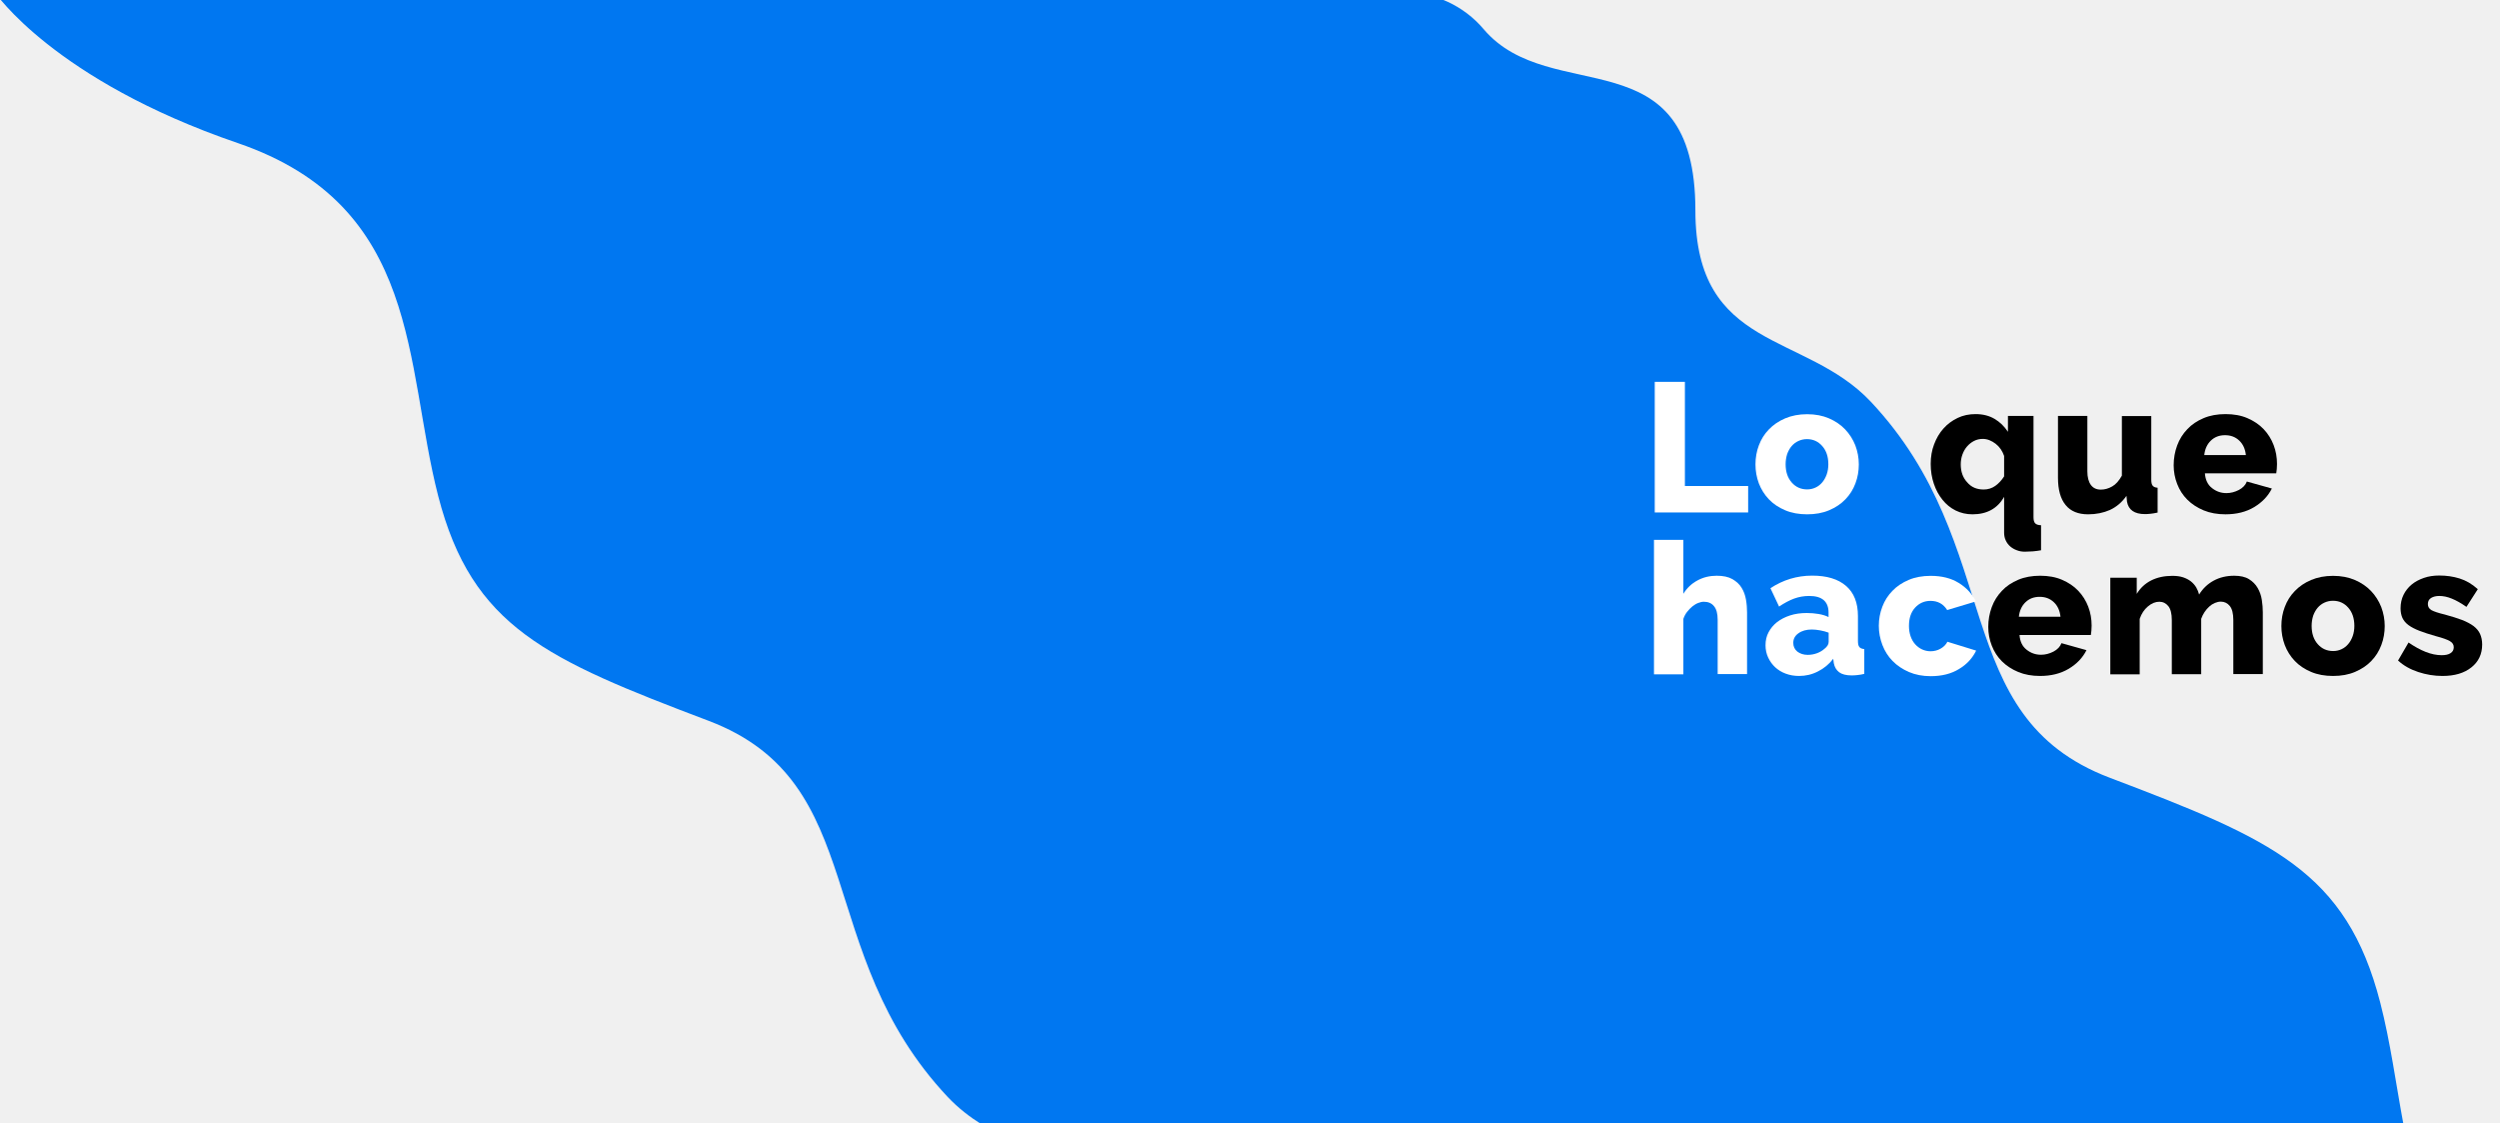
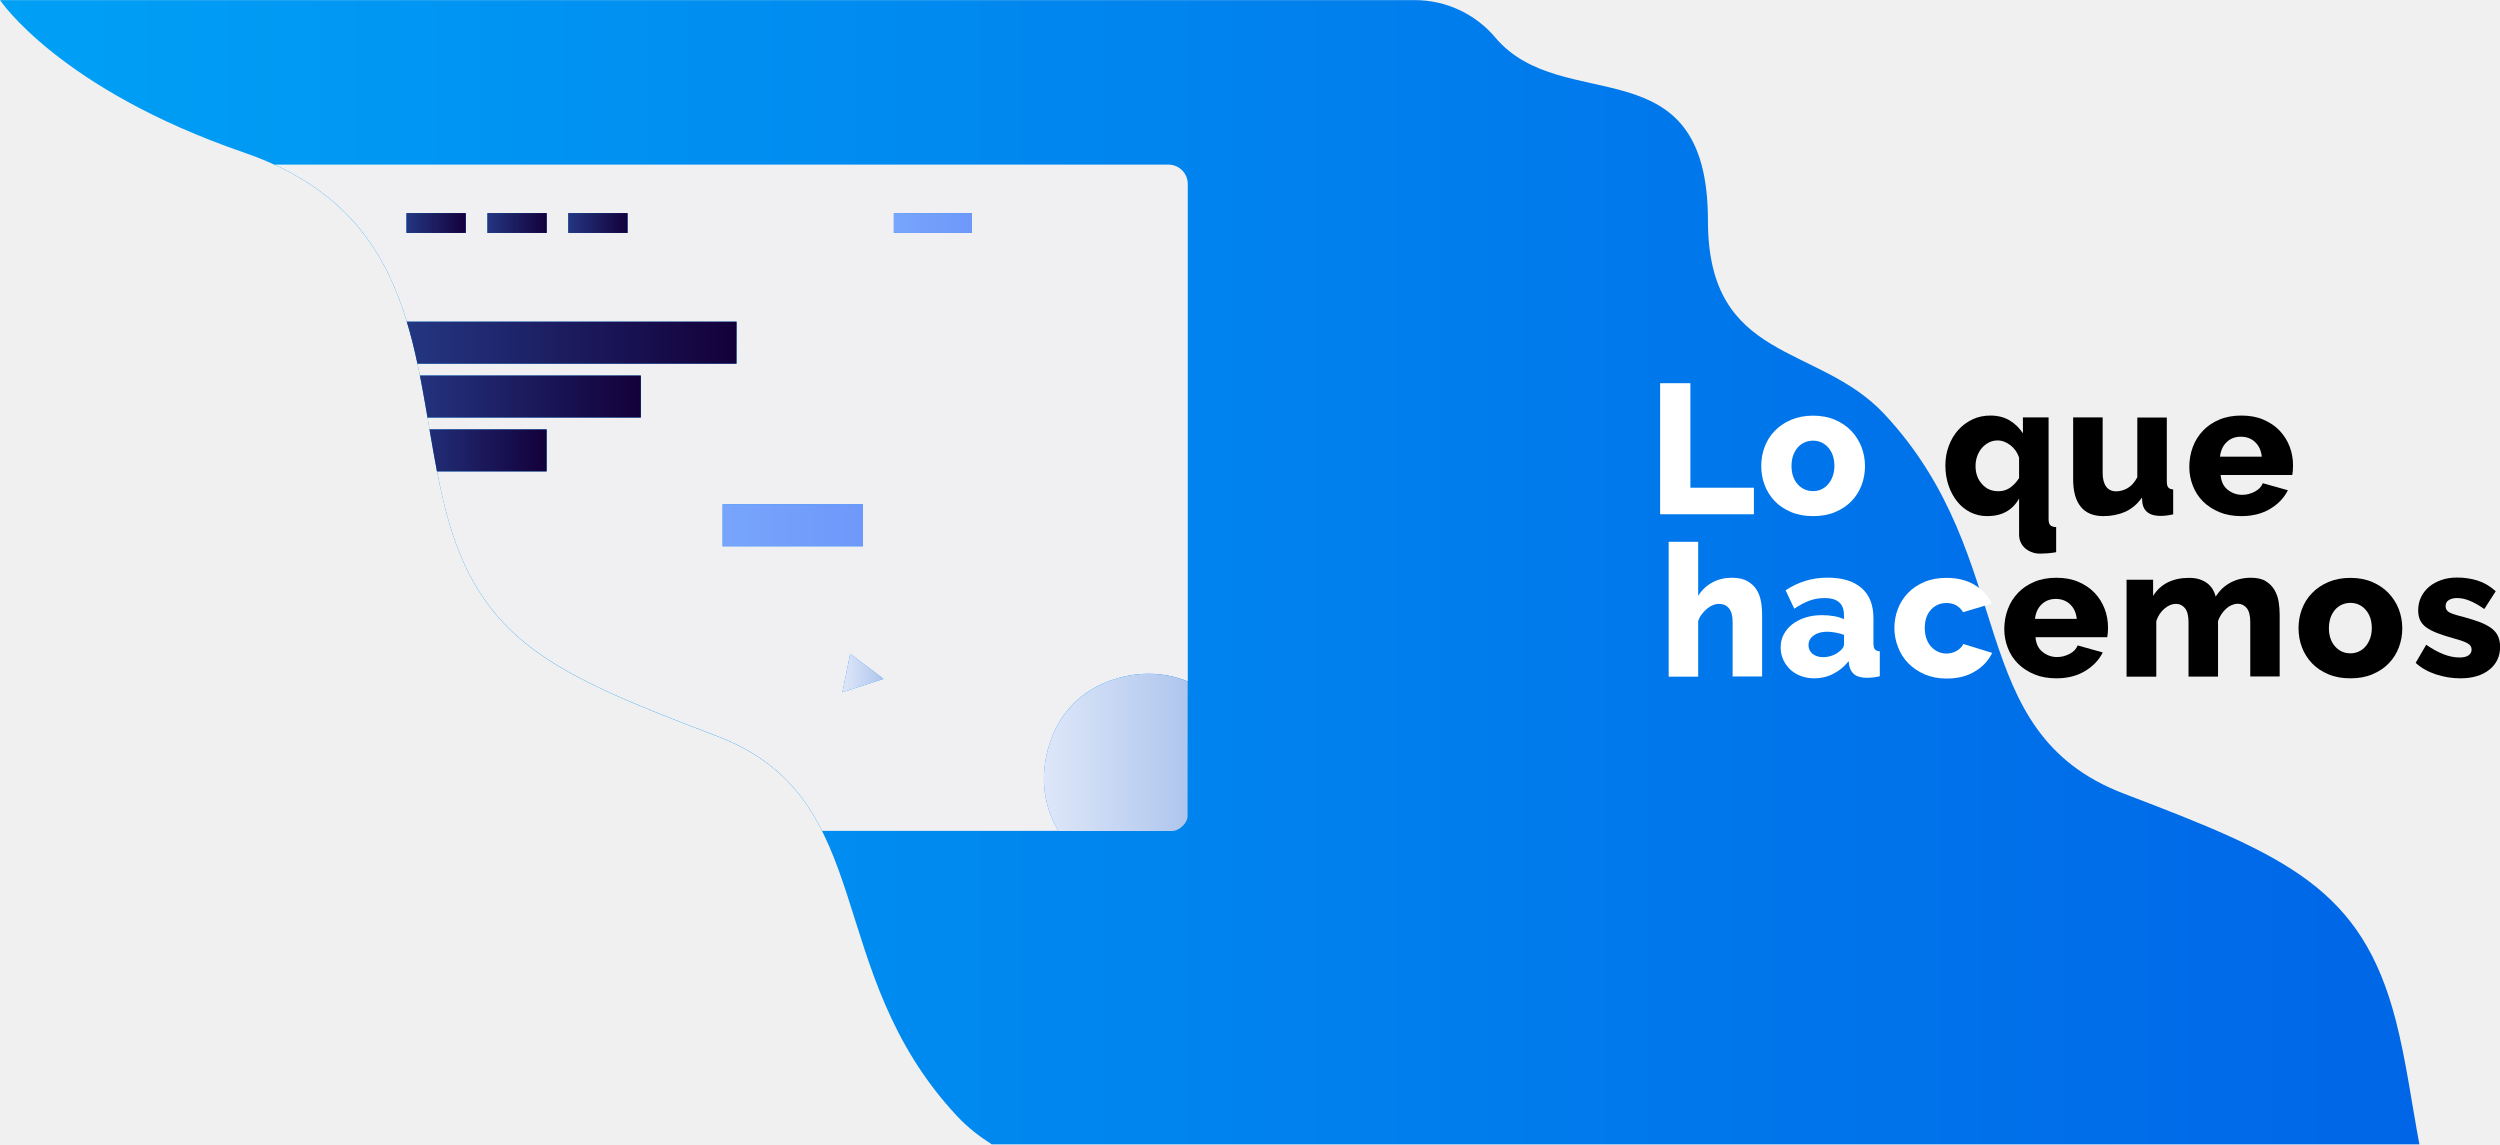
- <svg xmlns="http://www.w3.org/2000/svg" version="1.1" id="Capa_1" x="0px" y="0px" viewBox="0 0 2287.5 1027" style="enable-background:new 0 0 2287.5 1027;" xml:space="preserve">
+ <svg xmlns="http://www.w3.org/2000/svg" version="1.1" id="Capa_1" x="0px" y="0px" viewBox="0 0 2279.5 1043.3" style="enable-background:new 0 0 2279.5 1043.3;" xml:space="preserve">
  <style type="text/css">
- 	.st0{fill:#0077F1;}
- 	.st1{enable-background:new    ;}
- 	.st2{fill:#FFFFFF;}
+ 	.st0{fill:url(#SVGID_1_);}
+ 	.st1{fill:#F0F0F3;}
+ 	.st2{fill:url(#SVGID_2_);}
+ 	.st3{fill:url(#SVGID_3_);}
+ 	.st4{fill:url(#SVGID_4_);}
+ 	.st5{fill:url(#SVGID_5_);}
+ 	.st6{fill:url(#SVGID_6_);}
+ 	.st7{fill:url(#SVGID_7_);}
+ 	.st8{fill:url(#SVGID_8_);}
+ 	.st9{fill:url(#SVGID_9_);}
+ 	.st10{fill:url(#SVGID_10_);}
+ 	.st11{fill:url(#SVGID_11_);}
+ 	.st12{enable-background:new    ;}
+ 	.st13{fill:#FFFFFF;}
</style>
-   <path id="Shape" class="st0" d="M2178.8,917.4c-31-120.2-99.1-149.5-247.7-205.8c-148.6-56.4-94-211.4-218.6-344  c-60.4-64.2-160.6-46.1-160.6-174.9c0-162.1-132.4-93.6-193.8-166c-18.2-21.5-45-33.9-73.3-33.9h-60.2H-4.8  c0,0,53.9,80.4,222.4,138.1s152.5,202.7,183.5,322.9s99.1,149.5,247.7,205.8c148.6,56.4,94,211.4,218.6,344  c9.7,10.3,20.4,18.5,31.6,25.5h1301.1C2193.1,991.6,2188.1,953.4,2178.8,917.4z" />
-   <g class="st1">
-     <path class="st2" d="M1514.7,468.9V349.4h27.6v95.3h57.9v24.2H1514.7z" />
-     <path class="st2" d="M1654.2,470.6c-7.5,0-14.2-1.2-20.1-3.7s-10.9-5.8-14.9-10c-4-4.2-7.1-9.1-9.2-14.6   c-2.1-5.6-3.1-11.4-3.1-17.4s1-11.9,3.1-17.4c2.1-5.6,5.1-10.4,9.2-14.6c4-4.2,9-7.6,14.9-10.1s12.6-3.8,20.1-3.8   c7.5,0,14.2,1.3,20,3.8c5.8,2.5,10.8,5.9,14.8,10.1c4,4.2,7.1,9.1,9.3,14.6c2.1,5.6,3.2,11.4,3.2,17.4s-1,11.9-3.1,17.4   c-2.1,5.6-5.1,10.4-9.2,14.6c-4,4.2-9,7.5-14.9,10S1661.7,470.6,1654.2,470.6z M1634.5,424.8c0,7,1.9,12.5,5.6,16.7   c3.7,4.2,8.4,6.3,14.1,6.3c2.8,0,5.4-0.6,7.7-1.7c2.4-1.1,4.4-2.7,6.1-4.7c1.7-2,3.1-4.5,4.1-7.3s1.5-6,1.5-9.3   c0-7-1.9-12.5-5.6-16.7c-3.7-4.2-8.4-6.3-14-6.3c-2.8,0-5.4,0.6-7.8,1.7c-2.4,1.1-4.5,2.7-6.2,4.7c-1.7,2-3.1,4.5-4.1,7.3   C1635,418.4,1634.5,421.5,1634.5,424.8z" />
+   <linearGradient id="SVGID_1_" gradientUnits="userSpaceOnUse" x1="0" y1="521.75" x2="2206" y2="521.75">
+     <stop offset="0" style="stop-color:#00A0F5" />
+     <stop offset="1" style="stop-color:#0066E7" />
+   </linearGradient>
+   <path class="st0" d="M2184.6,930.9c-31-121-99.2-150.5-247.9-207.2s-94-212.9-218.7-346.3c-60.4-64.6-160.7-46.4-160.7-176.1  c0-163.2-132.4-94.2-193.9-167.1c-18.2-21.6-45-34.1-73.3-34.1h-60.2l0,0H0c0,0,53.9,81,222.5,139c168.6,58.1,152.6,204,183.6,325.1  c31,121,99.2,150.5,247.9,207.2s94,212.9,218.7,346.3c9.7,10.4,20.4,18.6,31.6,25.7H2206C2198.9,1005.6,2193.9,967.1,2184.6,930.9z" />
+   <g>
+     <path class="st1" d="M959.5,671.2c8.9-22.5,26.6-40.3,49.1-49.2c26.5-10.6,52.5-9.6,74.4-0.7V167.7c0-9.7-7.9-17.6-17.6-17.6H250.3   C321.9,183,353.3,235,371,293.3h300.6v38.3H380.7c0.8,3.6,1.5,7.2,2.2,10.8h201.4v38.3H389.8c0.6,3.6,1.2,7.2,1.8,10.8h106.9v38.3   h-100c2.2,11.6,4.7,23,7.6,34.2c31,121,99.2,150.5,247.9,207.2c50,19.1,77,49.4,95.6,86.4H965C950.6,733.5,946.9,703.1,959.5,671.2   z M424.7,212.4h-54.1v-18.1h54.1V212.4z M498.5,212.4h-54.1v-18.1h54.1V212.4z M572.3,212.4h-54.1v-18.1h54.1V212.4z M658.9,498.1   v-38.3h127.9v38.3H658.9z M768.1,631.2l7.1-35l30.4,22.8L768.1,631.2z M886,212.4h-71v-18.1h71V212.4z" />
+     <g>
+       <linearGradient id="SVGID_2_" gradientUnits="userSpaceOnUse" x1="951.835" y1="359.975" x2="1082.9" y2="359.975" gradientTransform="matrix(1 0 0 -1 0 1046)">
+         <stop offset="0" style="stop-color:#DEE7F9" />
+         <stop offset="1" style="stop-color:#AFC6ED" />
+       </linearGradient>
+       <path class="st2" d="M1008.6,622c-22.4,8.9-40.2,26.8-49.1,49.2c-12.6,31.9-8.9,62.3,5.5,86.5h103.1c1,0,2-0.1,3-0.3    c4.6-1.2,9.2-5.2,11-9.7l0,0c0.1-0.2,0.1-0.4,0.2-0.5c0.3-0.9,0.4-1.8,0.5-2.7c0-0.1,0-0.3,0-0.4l0.1-122.6v-0.1    C1061.1,612.4,1035.1,611.4,1008.6,622z" />
+       <linearGradient id="SVGID_3_" gradientUnits="userSpaceOnUse" x1="370.6" y1="842.65" x2="424.7" y2="842.65" gradientTransform="matrix(1 0 0 -1 0 1046)">
+         <stop offset="0" style="stop-color:#243682" />
+         <stop offset="1" style="stop-color:#13003A" />
+       </linearGradient>
+       <rect x="370.6" y="194.3" class="st3" width="54.1" height="18.1" />
+       <linearGradient id="SVGID_4_" gradientUnits="userSpaceOnUse" x1="370.596" y1="733.55" x2="671.297" y2="733.55" gradientTransform="matrix(1 0 0 -1 0 1046)">
+         <stop offset="0" style="stop-color:#243682" />
+         <stop offset="1" style="stop-color:#13003A" />
+       </linearGradient>
+       <path class="st4" d="M671.6,293.3H370.9c3.8,12.5,7,25.4,9.7,38.3h290.9L671.6,293.3L671.6,293.3z" />
+       <linearGradient id="SVGID_5_" gradientUnits="userSpaceOnUse" x1="370.596" y1="684.45" x2="584.297" y2="684.45" gradientTransform="matrix(1 0 0 -1 0 1046)">
+         <stop offset="0" style="stop-color:#243682" />
+         <stop offset="1" style="stop-color:#13003A" />
+       </linearGradient>
+       <path class="st5" d="M584.3,342.4H382.9c2.5,12.7,4.7,25.5,6.9,38.3h194.5V342.4z" />
+       <linearGradient id="SVGID_6_" gradientUnits="userSpaceOnUse" x1="370.596" y1="635.35" x2="498.491" y2="635.35" gradientTransform="matrix(1 0 0 -1 0 1046)">
+         <stop offset="0" style="stop-color:#243682" />
+         <stop offset="1" style="stop-color:#13003A" />
+       </linearGradient>
+       <path class="st6" d="M498.5,391.5H391.6c2.2,12.9,4.4,25.7,6.8,38.3h100v-38.3H498.5z" />
+       <linearGradient id="SVGID_7_" gradientUnits="userSpaceOnUse" x1="444.4" y1="842.65" x2="498.5" y2="842.65" gradientTransform="matrix(1 0 0 -1 0 1046)">
+         <stop offset="0" style="stop-color:#243682" />
+         <stop offset="1" style="stop-color:#13003A" />
+       </linearGradient>
+       <rect x="444.4" y="194.3" class="st7" width="54.1" height="18.1" />
+       <linearGradient id="SVGID_8_" gradientUnits="userSpaceOnUse" x1="518.1" y1="842.65" x2="572.2" y2="842.65" gradientTransform="matrix(1 0 0 -1 0 1046)">
+         <stop offset="0" style="stop-color:#243682" />
+         <stop offset="1" style="stop-color:#13003A" />
+       </linearGradient>
+       <rect x="518.1" y="194.3" class="st8" width="54.1" height="18.1" />
+       <linearGradient id="SVGID_9_" gradientUnits="userSpaceOnUse" x1="815" y1="842.65" x2="886.1" y2="842.65" gradientTransform="matrix(1 0 0 -1 0 1046)">
+         <stop offset="0" style="stop-color:#78A5FB" />
+         <stop offset="1" style="stop-color:#6E98FB" />
+       </linearGradient>
+       <rect x="815" y="194.3" class="st9" width="71.1" height="18.1" />
+       <linearGradient id="SVGID_10_" gradientUnits="userSpaceOnUse" x1="658.9" y1="567.05" x2="786.8" y2="567.05" gradientTransform="matrix(1 0 0 -1 0 1046)">
+         <stop offset="0" style="stop-color:#78A5FB" />
+         <stop offset="1" style="stop-color:#6E98FB" />
+       </linearGradient>
+       <rect x="658.9" y="459.8" class="st10" width="127.9" height="38.3" />
+       <linearGradient id="SVGID_11_" gradientUnits="userSpaceOnUse" x1="768.1" y1="432.3" x2="805.6" y2="432.3" gradientTransform="matrix(1 0 0 -1 0 1046)">
+         <stop offset="0" style="stop-color:#DEE7F9" />
+         <stop offset="1" style="stop-color:#AFC6ED" />
+       </linearGradient>
+       <polygon class="st11" points="768.1,631.2 805.6,619 775.2,596.2   " />
+     </g>
  </g>
-   <g class="st1">
-     <path d="M1805.5,470.6c-5.6,0-10.7-1.2-15.4-3.5c-4.7-2.4-8.7-5.6-12-9.8c-3.4-4.2-6-9-7.9-14.6c-1.9-5.6-2.9-11.7-2.9-18.2   c0-6.4,1-12.4,3.1-17.9c2.1-5.6,4.9-10.4,8.6-14.5c3.6-4.1,8-7.3,13-9.7c5-2.4,10.5-3.5,16.4-3.5c6.7,0,12.5,1.5,17.4,4.4   c4.9,2.9,8.9,6.8,12.2,11.8v-14.5h23.4v92.6c0,2.7,0.5,4.6,1.5,5.6c1,1.1,2.8,1.7,5.4,1.8v22.9c-2.4,0.4-4.9,0.8-7.6,1   c-2.7,0.2-5.1,0.3-7.2,0.3c-2.6,0-5-0.4-7.3-1.3c-2.3-0.8-4.3-2-6.1-3.5c-1.7-1.5-3.1-3.3-4.1-5.5c-1-2.1-1.5-4.5-1.5-7.1v-32.8   C1828.4,465.3,1818.8,470.6,1805.5,470.6z M1815.8,447.9c3.9,0,7.5-1.1,10.6-3.3c3.1-2.2,5.8-5.1,8.1-8.7v-18.7   c-0.7-2.1-1.7-4.1-3-6.1c-1.3-1.9-2.9-3.6-4.7-5c-1.8-1.4-3.7-2.5-5.7-3.3c-2-0.8-4-1.2-6.1-1.2c-2.9,0-5.6,0.6-8.1,1.9   c-2.5,1.3-4.6,3-6.4,5.1c-1.8,2.1-3.2,4.6-4.2,7.4c-1,2.8-1.5,5.8-1.5,8.9c0,6.6,1.9,12.1,5.8,16.3   C1804.4,445.8,1809.5,447.9,1815.8,447.9z" />
-     <path d="M1911.4,470.6c-9.1,0-16-2.8-20.6-8.5c-4.7-5.7-7-14-7-25v-56.5h26.9v50.7c0,5.4,1.1,9.5,3.2,12.4c2.1,2.9,5.2,4.3,9.1,4.3   c3.6,0,7.1-1,10.4-2.9c3.4-1.9,6.3-5.2,8.9-9.9v-54.5h26.9v58.1c0,2.7,0.4,4.6,1.3,5.6c0.8,1.1,2.3,1.7,4.5,1.9v22.7   c-2.6,0.6-4.8,0.9-6.6,1.1c-1.8,0.2-3.4,0.3-4.9,0.3c-9.7,0-15.1-3.8-16.5-11.3l-0.5-5.4c-4,5.8-9.1,10.1-15.1,12.9   C1925.5,469.2,1918.8,470.6,1911.4,470.6z" />
-     <path d="M2037.1,470.6c-7.4,0-14.1-1.2-19.9-3.6s-10.9-5.7-15-9.8c-4.1-4.1-7.2-8.9-9.3-14.4c-2.1-5.4-3.2-11.1-3.2-17.1   c0-6.4,1.1-12.4,3.2-18.1c2.1-5.7,5.2-10.6,9.3-14.9c4-4.3,9-7.6,14.9-10.1c5.9-2.5,12.6-3.7,20.1-3.7c7.5,0,14.2,1.2,20,3.7   c5.8,2.5,10.8,5.8,14.8,10c4,4.2,7.1,9.1,9.2,14.6c2.1,5.5,3.1,11.3,3.1,17.3c0,1.6-0.1,3.1-0.2,4.6c-0.1,1.5-0.3,2.8-0.5,4h-65.3   c0.4,5.9,2.6,10.5,6.5,13.5c3.9,3.1,8.3,4.6,13.2,4.6c3.9,0,7.7-1,11.4-2.9c3.6-1.9,6.1-4.5,7.3-7.7l22.9,6.4   c-3.5,7-8.9,12.6-16.2,17C2056.1,468.4,2047.3,470.6,2037.1,470.6z M2055.8,416.4c-0.6-5.6-2.6-10-6.1-13.3   c-3.5-3.3-7.8-4.9-13-4.9c-5.3,0-9.6,1.7-13,5c-3.4,3.3-5.4,7.7-6,13.2H2055.8z" />
+   <g class="st12">
+     <path class="st13" d="M1513.7,468.9V349.4h27.6v95.3h57.9v24.2H1513.7z" />
+     <path class="st13" d="M1653.2,470.6c-7.5,0-14.2-1.2-20.1-3.7s-10.9-5.8-14.9-10c-4-4.2-7.1-9.1-9.2-14.6   c-2.1-5.6-3.1-11.4-3.1-17.4s1-11.9,3.1-17.4c2.1-5.6,5.1-10.4,9.2-14.6c4-4.2,9-7.6,14.9-10.1s12.6-3.8,20.1-3.8   c7.5,0,14.2,1.3,20,3.8c5.8,2.5,10.8,5.9,14.8,10.1c4,4.2,7.1,9.1,9.3,14.6c2.1,5.6,3.2,11.4,3.2,17.4s-1,11.9-3.1,17.4   c-2.1,5.6-5.1,10.4-9.2,14.6c-4,4.2-9,7.5-14.9,10S1660.7,470.6,1653.2,470.6z M1633.5,424.8c0,7,1.9,12.5,5.6,16.7   c3.7,4.2,8.4,6.3,14.1,6.3c2.8,0,5.4-0.6,7.7-1.7c2.4-1.1,4.4-2.7,6.1-4.7c1.7-2,3.1-4.5,4.1-7.3s1.5-6,1.5-9.3   c0-7-1.9-12.5-5.6-16.7c-3.7-4.2-8.4-6.3-14-6.3c-2.8,0-5.4,0.6-7.8,1.7c-2.4,1.1-4.5,2.7-6.2,4.7c-1.7,2-3.1,4.5-4.1,7.3   C1634,418.4,1633.5,421.5,1633.5,424.8z" />
  </g>
-   <g class="st1">
-     <path class="st2" d="M1599.2,616.8h-26.9v-49.6c0-5.7-1.1-9.9-3.4-12.6c-2.2-2.7-5.3-4-9.3-4c-1.6,0-3.3,0.4-5.1,1.1   c-1.9,0.7-3.6,1.8-5.4,3.2c-1.7,1.4-3.3,3.1-4.8,5c-1.5,1.9-2.6,4-3.4,6.4v50.7H1514V494h26.9v49.3c3.3-5.3,7.5-9.3,12.9-12.2   c5.3-2.9,11.2-4.3,17.6-4.3c5.9,0,10.7,1,14.4,3.1c3.6,2.1,6.5,4.7,8.4,7.9c2,3.2,3.3,6.8,4,10.8c0.7,4,1,7.9,1,11.7V616.8z" />
-     <path class="st2" d="M1646.8,618.5c-4.4,0-8.4-0.7-12.2-2.1c-3.8-1.4-7-3.4-9.7-5.9c-2.7-2.5-4.8-5.5-6.4-8.9   c-1.6-3.4-2.4-7.2-2.4-11.2c0-4.4,0.9-8.4,2.8-11.9c1.9-3.6,4.5-6.7,7.8-9.3c3.4-2.6,7.3-4.6,11.9-6.1c4.6-1.5,9.7-2.2,15.3-2.2   c3.7,0,7.3,0.3,10.8,0.9c3.5,0.6,6.5,1.5,9.1,2.8v-4c0-10.2-5.9-15.3-17.7-15.3c-4.8,0-9.4,0.8-13.8,2.4c-4.4,1.6-9,4.1-13.8,7.3   l-7.9-16.8c5.8-3.8,11.9-6.7,18.2-8.6c6.3-1.9,13-2.9,20-2.9c13.4,0,23.7,3.1,31,9.4c7.3,6.3,10.9,15.5,10.9,27.6v22.7   c0,2.7,0.4,4.6,1.3,5.6c0.8,1.1,2.3,1.7,4.5,1.9v22.7c-2.4,0.6-4.5,0.9-6.4,1.1c-1.9,0.2-3.6,0.3-5.2,0.3c-5,0-8.9-1-11.4-2.9   c-2.6-2-4.2-4.7-4.9-8.3l-0.5-4c-3.9,5-8.6,8.9-14.1,11.6C1658.6,617.2,1652.8,618.5,1646.8,618.5z M1654.7,599.2   c2.9,0,5.7-0.5,8.5-1.5c2.7-1,5-2.4,6.8-4c2.6-2,3.9-4.1,3.9-6.4v-8.4c-2.4-0.9-4.9-1.6-7.7-2.1c-2.8-0.5-5.3-0.8-7.7-0.8   c-4.9,0-9,1.1-12.2,3.4c-3.2,2.2-4.8,5.2-4.8,8.8c0,3.3,1.2,5.9,3.7,8C1647.7,598.1,1650.9,599.2,1654.7,599.2z" />
-     <path class="st2" d="M1719.8,572.6c0-6.1,1.1-11.9,3.2-17.4c2.1-5.6,5.2-10.4,9.3-14.6c4-4.2,9-7.5,14.9-10   c5.9-2.5,12.6-3.7,20.1-3.7c10.2,0,18.8,2.2,25.7,6.5c7,4.3,12.2,10,15.7,16.9l-26.3,7.9c-3.5-5.6-8.6-8.4-15.3-8.4   c-5.6,0-10.3,2.1-14.1,6.2c-3.8,4.2-5.6,9.7-5.6,16.7c0,3.5,0.5,6.6,1.5,9.5s2.4,5.3,4.2,7.3c1.8,2,3.9,3.6,6.3,4.7   c2.4,1.1,5,1.7,7.7,1.7c3.4,0,6.5-0.8,9.3-2.4c2.8-1.6,4.9-3.7,6.2-6.3l26.3,8.1c-3.3,6.8-8.4,12.5-15.6,16.8   c-7.1,4.4-15.8,6.6-26,6.6c-7.4,0-14.1-1.3-19.9-3.8s-10.9-5.9-15-10.1c-4.1-4.2-7.2-9.1-9.3-14.6   C1720.9,584.4,1719.8,578.6,1719.8,572.6z" />
+   <g class="st12">
+     <path d="M1812,470.6c-5.6,0-10.7-1.2-15.4-3.5c-4.7-2.4-8.7-5.6-12-9.8c-3.4-4.2-6-9-7.9-14.6c-1.9-5.6-2.9-11.7-2.9-18.2   c0-6.4,1-12.4,3.1-17.9c2.1-5.6,4.9-10.4,8.6-14.5c3.6-4.1,8-7.3,13-9.7c5-2.4,10.5-3.5,16.4-3.5c6.7,0,12.5,1.5,17.4,4.4   c4.9,2.9,8.9,6.8,12.2,11.8v-14.5h23.4v92.6c0,2.7,0.5,4.6,1.5,5.6c1,1.1,2.8,1.7,5.4,1.8v22.9c-2.4,0.4-4.9,0.8-7.6,1   c-2.7,0.2-5.1,0.3-7.2,0.3c-2.6,0-5-0.4-7.3-1.3c-2.3-0.8-4.3-2-6.1-3.5c-1.7-1.5-3.1-3.3-4.1-5.5c-1-2.1-1.5-4.5-1.5-7.1v-32.8   C1834.9,465.3,1825.3,470.6,1812,470.6z M1822.3,447.9c3.9,0,7.5-1.1,10.6-3.3c3.1-2.2,5.8-5.1,8.1-8.7v-18.7   c-0.7-2.1-1.7-4.1-3-6.1c-1.3-1.9-2.9-3.6-4.7-5c-1.8-1.4-3.7-2.5-5.7-3.3c-2-0.8-4-1.2-6.1-1.2c-2.9,0-5.6,0.6-8.1,1.9   c-2.5,1.3-4.6,3-6.4,5.1c-1.8,2.1-3.2,4.6-4.2,7.4c-1,2.8-1.5,5.8-1.5,8.9c0,6.6,1.9,12.1,5.8,16.3   C1810.9,445.8,1816,447.9,1822.3,447.9z" />
+     <path d="M1917.9,470.6c-9.1,0-16-2.8-20.6-8.5c-4.7-5.7-7-14-7-25v-56.5h26.9v50.7c0,5.4,1.1,9.5,3.2,12.4c2.1,2.9,5.2,4.3,9.1,4.3   c3.6,0,7.1-1,10.4-2.9c3.4-1.9,6.3-5.2,8.9-9.9v-54.5h26.9v58.1c0,2.7,0.4,4.6,1.3,5.6c0.8,1.1,2.3,1.7,4.5,1.9v22.7   c-2.6,0.6-4.8,0.9-6.6,1.1c-1.8,0.2-3.4,0.3-4.9,0.3c-9.7,0-15.1-3.8-16.5-11.3l-0.5-5.4c-4,5.8-9.1,10.1-15.1,12.9   C1932,469.2,1925.3,470.6,1917.9,470.6z" />
+     <path d="M2043.6,470.6c-7.4,0-14.1-1.2-19.9-3.6s-10.9-5.7-15-9.8c-4.1-4.1-7.2-8.9-9.3-14.4c-2.1-5.4-3.2-11.1-3.2-17.1   c0-6.4,1.1-12.4,3.2-18.1c2.1-5.7,5.2-10.6,9.3-14.9c4-4.3,9-7.6,14.9-10.1c5.9-2.5,12.6-3.7,20.1-3.7c7.5,0,14.2,1.2,20,3.7   c5.8,2.5,10.8,5.8,14.8,10c4,4.2,7.1,9.1,9.2,14.6c2.1,5.5,3.1,11.3,3.1,17.3c0,1.6-0.1,3.1-0.2,4.6c-0.1,1.5-0.3,2.8-0.5,4h-65.3   c0.4,5.9,2.6,10.5,6.5,13.5c3.9,3.1,8.3,4.6,13.2,4.6c3.9,0,7.7-1,11.4-2.9c3.6-1.9,6.1-4.5,7.3-7.7l22.9,6.4   c-3.5,7-8.9,12.6-16.2,17C2062.6,468.4,2053.8,470.6,2043.6,470.6z M2062.3,416.4c-0.6-5.6-2.6-10-6.1-13.3   c-3.5-3.3-7.8-4.9-13-4.9c-5.3,0-9.6,1.7-13,5c-3.4,3.3-5.4,7.7-6,13.2H2062.3z" />
  </g>
-   <g class="st1">
-     <path d="M1867.4,618.5c-7.4,0-14.1-1.2-19.9-3.6s-10.9-5.7-15-9.8c-4.1-4.1-7.2-8.9-9.3-14.4c-2.1-5.4-3.2-11.1-3.2-17.1   c0-6.4,1.1-12.4,3.2-18.1c2.1-5.7,5.2-10.6,9.3-14.9c4-4.3,9-7.6,14.9-10.1c5.9-2.5,12.6-3.7,20.1-3.7c7.5,0,14.2,1.2,20,3.7   c5.8,2.5,10.8,5.8,14.8,10c4,4.2,7.1,9.1,9.2,14.6c2.1,5.5,3.1,11.3,3.1,17.3c0,1.6-0.1,3.1-0.2,4.6c-0.1,1.5-0.3,2.8-0.5,4h-65.3   c0.4,5.9,2.6,10.5,6.5,13.5c3.9,3.1,8.3,4.6,13.2,4.6c3.9,0,7.7-1,11.4-2.9c3.6-1.9,6.1-4.5,7.3-7.7l22.9,6.4   c-3.5,7-8.9,12.6-16.2,17C1886.3,616.3,1877.6,618.5,1867.4,618.5z M1886.1,564.3c-0.6-5.6-2.6-10-6.1-13.3   c-3.5-3.3-7.8-4.9-13-4.9c-5.3,0-9.6,1.7-13,5c-3.4,3.3-5.4,7.7-6,13.2H1886.1z" />
-     <path d="M2071.2,616.8h-26.9v-49.6c0-5.8-1.1-10.1-3.2-12.7c-2.1-2.6-4.9-4-8.2-4c-1.8,0-3.6,0.4-5.5,1.2c-1.9,0.8-3.6,1.9-5.1,3.3   c-1.6,1.4-3,3.1-4.3,5c-1.3,1.9-2.3,4-3.1,6.2v50.7h-26.9v-49.6c0-5.8-1.1-10.1-3.2-12.7c-2.1-2.6-4.9-4-8.2-4   c-3.6,0-7.1,1.4-10.5,4.3c-3.4,2.9-5.9,6.6-7.5,11.4v50.7h-26.9v-88.4h24.2v14.8c3.3-5.4,7.7-9.5,13.2-12.3   c5.6-2.8,12-4.2,19.4-4.2c3.7,0,6.9,0.4,9.7,1.3c2.7,0.9,5.1,2.1,7.2,3.7c2,1.6,3.6,3.4,4.9,5.5c1.2,2.1,2.1,4.3,2.7,6.6   c3.4-5.5,7.8-9.7,13.3-12.7c5.5-3,11.8-4.5,18.8-4.5c5.6,0,10.1,1,13.5,3.1c3.4,2.1,6.1,4.8,8,8.1c1.9,3.3,3.2,6.9,3.8,10.9   c0.6,3.9,0.9,7.7,0.9,11.4V616.8z" />
-     <path d="M2135.6,618.5c-7.5,0-14.2-1.2-20.1-3.7s-10.9-5.8-14.9-10c-4-4.2-7.1-9.1-9.2-14.6c-2.1-5.6-3.1-11.4-3.1-17.4   s1-11.9,3.1-17.4c2.1-5.6,5.1-10.4,9.2-14.6c4-4.2,9-7.6,14.9-10.1s12.6-3.8,20.1-3.8c7.5,0,14.2,1.3,20,3.8   c5.8,2.5,10.8,5.9,14.8,10.1c4,4.2,7.1,9.1,9.3,14.6c2.1,5.6,3.2,11.4,3.2,17.4s-1,11.9-3.1,17.4c-2.1,5.6-5.1,10.4-9.2,14.6   c-4,4.2-9,7.5-14.9,10S2143.2,618.5,2135.6,618.5z M2116,572.7c0,7,1.9,12.5,5.6,16.7c3.7,4.2,8.4,6.3,14.1,6.3   c2.8,0,5.4-0.6,7.7-1.7c2.4-1.1,4.4-2.7,6.1-4.7c1.7-2,3.1-4.5,4.1-7.3s1.5-6,1.5-9.3c0-7-1.9-12.5-5.6-16.7   c-3.7-4.2-8.4-6.3-14-6.3c-2.8,0-5.4,0.6-7.8,1.7c-2.4,1.1-4.5,2.7-6.2,4.7c-1.7,2-3.1,4.5-4.1,7.3   C2116.5,566.3,2116,569.4,2116,572.7z" />
-     <path d="M2235.8,618.5c-7.5,0-14.9-1.2-22.2-3.6c-7.3-2.4-13.5-5.9-18.5-10.5l9.6-16.5c5.4,3.7,10.6,6.6,15.7,8.6   c5.1,2,10,3,14.7,3c3.5,0,6.2-0.6,8.1-1.9c1.9-1.2,2.9-3,2.9-5.4c0-2.4-1.2-4.2-3.6-5.6c-2.4-1.4-6.6-2.9-12.7-4.5   c-5.9-1.7-11-3.3-15.1-4.9c-4.1-1.6-7.4-3.3-10-5.2c-2.6-1.9-4.4-4.1-5.6-6.6c-1.1-2.5-1.7-5.4-1.7-8.8c0-4.5,0.9-8.6,2.7-12.3   c1.8-3.7,4.3-6.8,7.4-9.4c3.1-2.6,6.9-4.6,11.2-6.1c4.3-1.5,9-2.2,14.1-2.2c6.6,0,12.8,0.9,18.6,2.7c5.8,1.8,11.4,5,16.7,9.8   l-10.4,16.2c-5-3.5-9.5-6-13.5-7.6c-3.9-1.6-7.7-2.4-11.4-2.4c-2.9,0-5.4,0.6-7.4,1.8c-2,1.2-3,3.1-3,5.6c0,2.5,1.1,4.3,3.3,5.6   c2.2,1.2,6.3,2.6,12.2,4c6.3,1.7,11.6,3.4,15.9,5c4.3,1.7,7.8,3.6,10.5,5.6c2.7,2.1,4.7,4.5,5.9,7.2c1.2,2.7,1.9,5.9,1.9,9.6   c0,8.8-3.3,15.7-9.8,20.9C2255.7,615.9,2246.9,618.5,2235.8,618.5z" />
+   <g class="st12">
+     <path class="st13" d="M1606.7,616.8h-26.9v-49.6c0-5.7-1.1-9.9-3.4-12.6c-2.2-2.7-5.3-4-9.3-4c-1.6,0-3.3,0.4-5.1,1.1   c-1.9,0.7-3.6,1.8-5.4,3.2c-1.7,1.4-3.3,3.1-4.8,5c-1.5,1.9-2.6,4-3.4,6.4v50.7h-26.9V494h26.9v49.3c3.3-5.3,7.5-9.3,12.9-12.2   c5.3-2.9,11.2-4.3,17.6-4.3c5.9,0,10.7,1,14.4,3.1c3.6,2.1,6.5,4.7,8.4,7.9c2,3.2,3.3,6.8,4,10.8c0.7,4,1,7.9,1,11.7V616.8z" />
+     <path class="st13" d="M1654.3,618.5c-4.4,0-8.4-0.7-12.2-2.1c-3.8-1.4-7-3.4-9.7-5.9c-2.7-2.5-4.8-5.5-6.4-8.9   c-1.6-3.4-2.4-7.2-2.4-11.2c0-4.4,0.9-8.4,2.8-11.9c1.9-3.6,4.5-6.7,7.8-9.3c3.4-2.6,7.3-4.6,11.9-6.1c4.6-1.5,9.7-2.2,15.3-2.2   c3.7,0,7.3,0.3,10.8,0.9c3.5,0.6,6.5,1.5,9.1,2.8v-4c0-10.2-5.9-15.3-17.7-15.3c-4.8,0-9.4,0.8-13.8,2.4c-4.4,1.6-9,4.1-13.8,7.3   l-7.9-16.8c5.8-3.8,11.9-6.7,18.2-8.6c6.3-1.9,13-2.9,20-2.9c13.4,0,23.7,3.1,31,9.4c7.3,6.3,10.9,15.5,10.9,27.6v22.7   c0,2.7,0.4,4.6,1.3,5.6c0.8,1.1,2.3,1.7,4.5,1.9v22.7c-2.4,0.6-4.5,0.9-6.4,1.1c-1.9,0.2-3.6,0.3-5.2,0.3c-5,0-8.9-1-11.4-2.9   c-2.6-2-4.2-4.7-4.9-8.3l-0.5-4c-3.9,5-8.6,8.9-14.1,11.6C1666.1,617.2,1660.3,618.5,1654.3,618.5z M1662.2,599.2   c2.9,0,5.7-0.5,8.5-1.5c2.7-1,5-2.4,6.8-4c2.6-2,3.9-4.1,3.9-6.4v-8.4c-2.4-0.9-4.9-1.6-7.7-2.1c-2.8-0.5-5.3-0.8-7.7-0.8   c-4.9,0-9,1.1-12.2,3.4c-3.2,2.2-4.8,5.2-4.8,8.8c0,3.3,1.2,5.9,3.7,8C1655.2,598.1,1658.4,599.2,1662.2,599.2z" />
+     <path class="st13" d="M1727.3,572.6c0-6.1,1.1-11.9,3.2-17.4c2.1-5.6,5.2-10.4,9.3-14.6c4-4.2,9-7.5,14.9-10   c5.9-2.5,12.6-3.7,20.1-3.7c10.2,0,18.8,2.2,25.8,6.5c7,4.3,12.2,10,15.7,16.9l-26.3,7.9c-3.5-5.6-8.6-8.4-15.3-8.4   c-5.6,0-10.3,2.1-14.1,6.2c-3.8,4.2-5.6,9.7-5.6,16.7c0,3.5,0.5,6.6,1.5,9.5s2.4,5.3,4.2,7.3c1.8,2,3.9,3.6,6.3,4.7   c2.4,1.1,5,1.7,7.7,1.7c3.4,0,6.5-0.8,9.3-2.4c2.8-1.6,4.9-3.7,6.2-6.3l26.3,8.1c-3.3,6.8-8.4,12.5-15.6,16.8   c-7.1,4.4-15.8,6.6-26,6.6c-7.4,0-14.1-1.3-19.9-3.8s-10.9-5.9-15-10.1c-4.1-4.2-7.2-9.1-9.3-14.6   C1728.4,584.4,1727.3,578.6,1727.3,572.6z" />
+   </g>
+   <g class="st12">
+     <path d="M1874.9,618.5c-7.4,0-14.1-1.2-19.9-3.6s-10.9-5.7-15-9.8c-4.1-4.1-7.2-8.9-9.3-14.4c-2.1-5.4-3.2-11.1-3.2-17.1   c0-6.4,1.1-12.4,3.2-18.1c2.1-5.7,5.2-10.6,9.3-14.9c4-4.3,9-7.6,14.9-10.1c5.9-2.5,12.6-3.7,20.1-3.7c7.5,0,14.2,1.2,20,3.7   c5.8,2.5,10.8,5.8,14.8,10c4,4.2,7.1,9.1,9.2,14.6c2.1,5.5,3.1,11.3,3.1,17.3c0,1.6-0.1,3.1-0.2,4.6c-0.1,1.5-0.3,2.8-0.5,4H1856   c0.4,5.9,2.6,10.5,6.5,13.5c3.9,3.1,8.3,4.6,13.2,4.6c3.9,0,7.7-1,11.4-2.9c3.6-1.9,6.1-4.5,7.3-7.7l22.9,6.4   c-3.5,7-8.9,12.6-16.2,17C1893.8,616.3,1885.1,618.5,1874.9,618.5z M1893.6,564.3c-0.6-5.6-2.6-10-6.1-13.3   c-3.5-3.3-7.8-4.9-13-4.9c-5.3,0-9.6,1.7-13,5c-3.4,3.3-5.4,7.7-6,13.2H1893.6z" />
+     <path d="M2078.7,616.8h-26.9v-49.6c0-5.8-1.1-10.1-3.2-12.7c-2.1-2.6-4.9-4-8.2-4c-1.8,0-3.6,0.4-5.5,1.2c-1.9,0.8-3.6,1.9-5.1,3.3   c-1.6,1.4-3,3.1-4.3,5c-1.3,1.9-2.3,4-3.1,6.2v50.7h-26.9v-49.6c0-5.8-1.1-10.1-3.2-12.7c-2.1-2.6-4.9-4-8.2-4   c-3.6,0-7.1,1.4-10.5,4.3c-3.4,2.9-5.9,6.6-7.5,11.4v50.7H1939v-88.4h24.2v14.8c3.3-5.4,7.7-9.5,13.2-12.3c5.6-2.8,12-4.2,19.4-4.2   c3.7,0,6.9,0.4,9.7,1.3c2.7,0.9,5.1,2.1,7.2,3.7c2,1.6,3.6,3.4,4.9,5.5c1.2,2.1,2.1,4.3,2.7,6.6c3.4-5.5,7.8-9.7,13.3-12.7   c5.5-3,11.8-4.5,18.8-4.5c5.6,0,10.1,1,13.5,3.1c3.4,2.1,6.1,4.8,8,8.1c1.9,3.3,3.2,6.9,3.8,10.9c0.6,3.9,0.9,7.7,0.9,11.4V616.8z" />
+     <path d="M2143.1,618.5c-7.5,0-14.2-1.2-20.1-3.7s-10.9-5.8-14.9-10c-4-4.2-7.1-9.1-9.2-14.6c-2.1-5.6-3.1-11.4-3.1-17.4   s1-11.9,3.1-17.4c2.1-5.6,5.1-10.4,9.2-14.6c4-4.2,9-7.6,14.9-10.1s12.6-3.8,20.1-3.8c7.5,0,14.2,1.3,20,3.8   c5.8,2.5,10.8,5.9,14.8,10.1c4,4.2,7.1,9.1,9.3,14.6c2.1,5.6,3.2,11.4,3.2,17.4s-1,11.9-3.1,17.4c-2.1,5.6-5.1,10.4-9.2,14.6   c-4,4.2-9,7.5-14.9,10S2150.7,618.5,2143.1,618.5z M2123.5,572.7c0,7,1.9,12.5,5.6,16.7c3.7,4.2,8.4,6.3,14.1,6.3   c2.8,0,5.4-0.6,7.7-1.7c2.4-1.1,4.4-2.7,6.1-4.7c1.7-2,3.1-4.5,4.1-7.3s1.5-6,1.5-9.3c0-7-1.9-12.5-5.6-16.7   c-3.7-4.2-8.4-6.3-14-6.3c-2.8,0-5.4,0.6-7.8,1.7c-2.4,1.1-4.5,2.7-6.2,4.7c-1.7,2-3.1,4.5-4.1,7.3   C2124,566.3,2123.5,569.4,2123.5,572.7z" />
+     <path d="M2243.3,618.5c-7.5,0-14.9-1.2-22.2-3.6c-7.3-2.4-13.5-5.9-18.5-10.5l9.6-16.5c5.4,3.7,10.6,6.6,15.7,8.6   c5.1,2,10,3,14.7,3c3.5,0,6.2-0.6,8.1-1.9c1.9-1.2,2.9-3,2.9-5.4c0-2.4-1.2-4.2-3.6-5.6c-2.4-1.4-6.6-2.9-12.7-4.5   c-5.9-1.7-11-3.3-15.1-4.9c-4.1-1.6-7.4-3.3-10-5.2c-2.6-1.9-4.4-4.1-5.6-6.6c-1.1-2.5-1.7-5.4-1.7-8.8c0-4.5,0.9-8.6,2.7-12.3   c1.8-3.7,4.3-6.8,7.4-9.4c3.1-2.6,6.9-4.6,11.2-6.1c4.3-1.5,9-2.2,14.1-2.2c6.6,0,12.8,0.9,18.6,2.7c5.8,1.8,11.4,5,16.7,9.8   l-10.4,16.2c-5-3.5-9.5-6-13.5-7.6c-3.9-1.6-7.7-2.4-11.4-2.4c-2.9,0-5.4,0.6-7.4,1.8c-2,1.2-3,3.1-3,5.6c0,2.5,1.1,4.3,3.3,5.6   c2.2,1.2,6.3,2.6,12.2,4c6.3,1.7,11.6,3.4,15.9,5c4.3,1.7,7.8,3.6,10.5,5.6c2.7,2.1,4.7,4.5,5.9,7.2c1.2,2.7,1.9,5.9,1.9,9.6   c0,8.8-3.3,15.7-9.8,20.9C2263.2,615.9,2254.4,618.5,2243.3,618.5z" />
  </g>
</svg>
